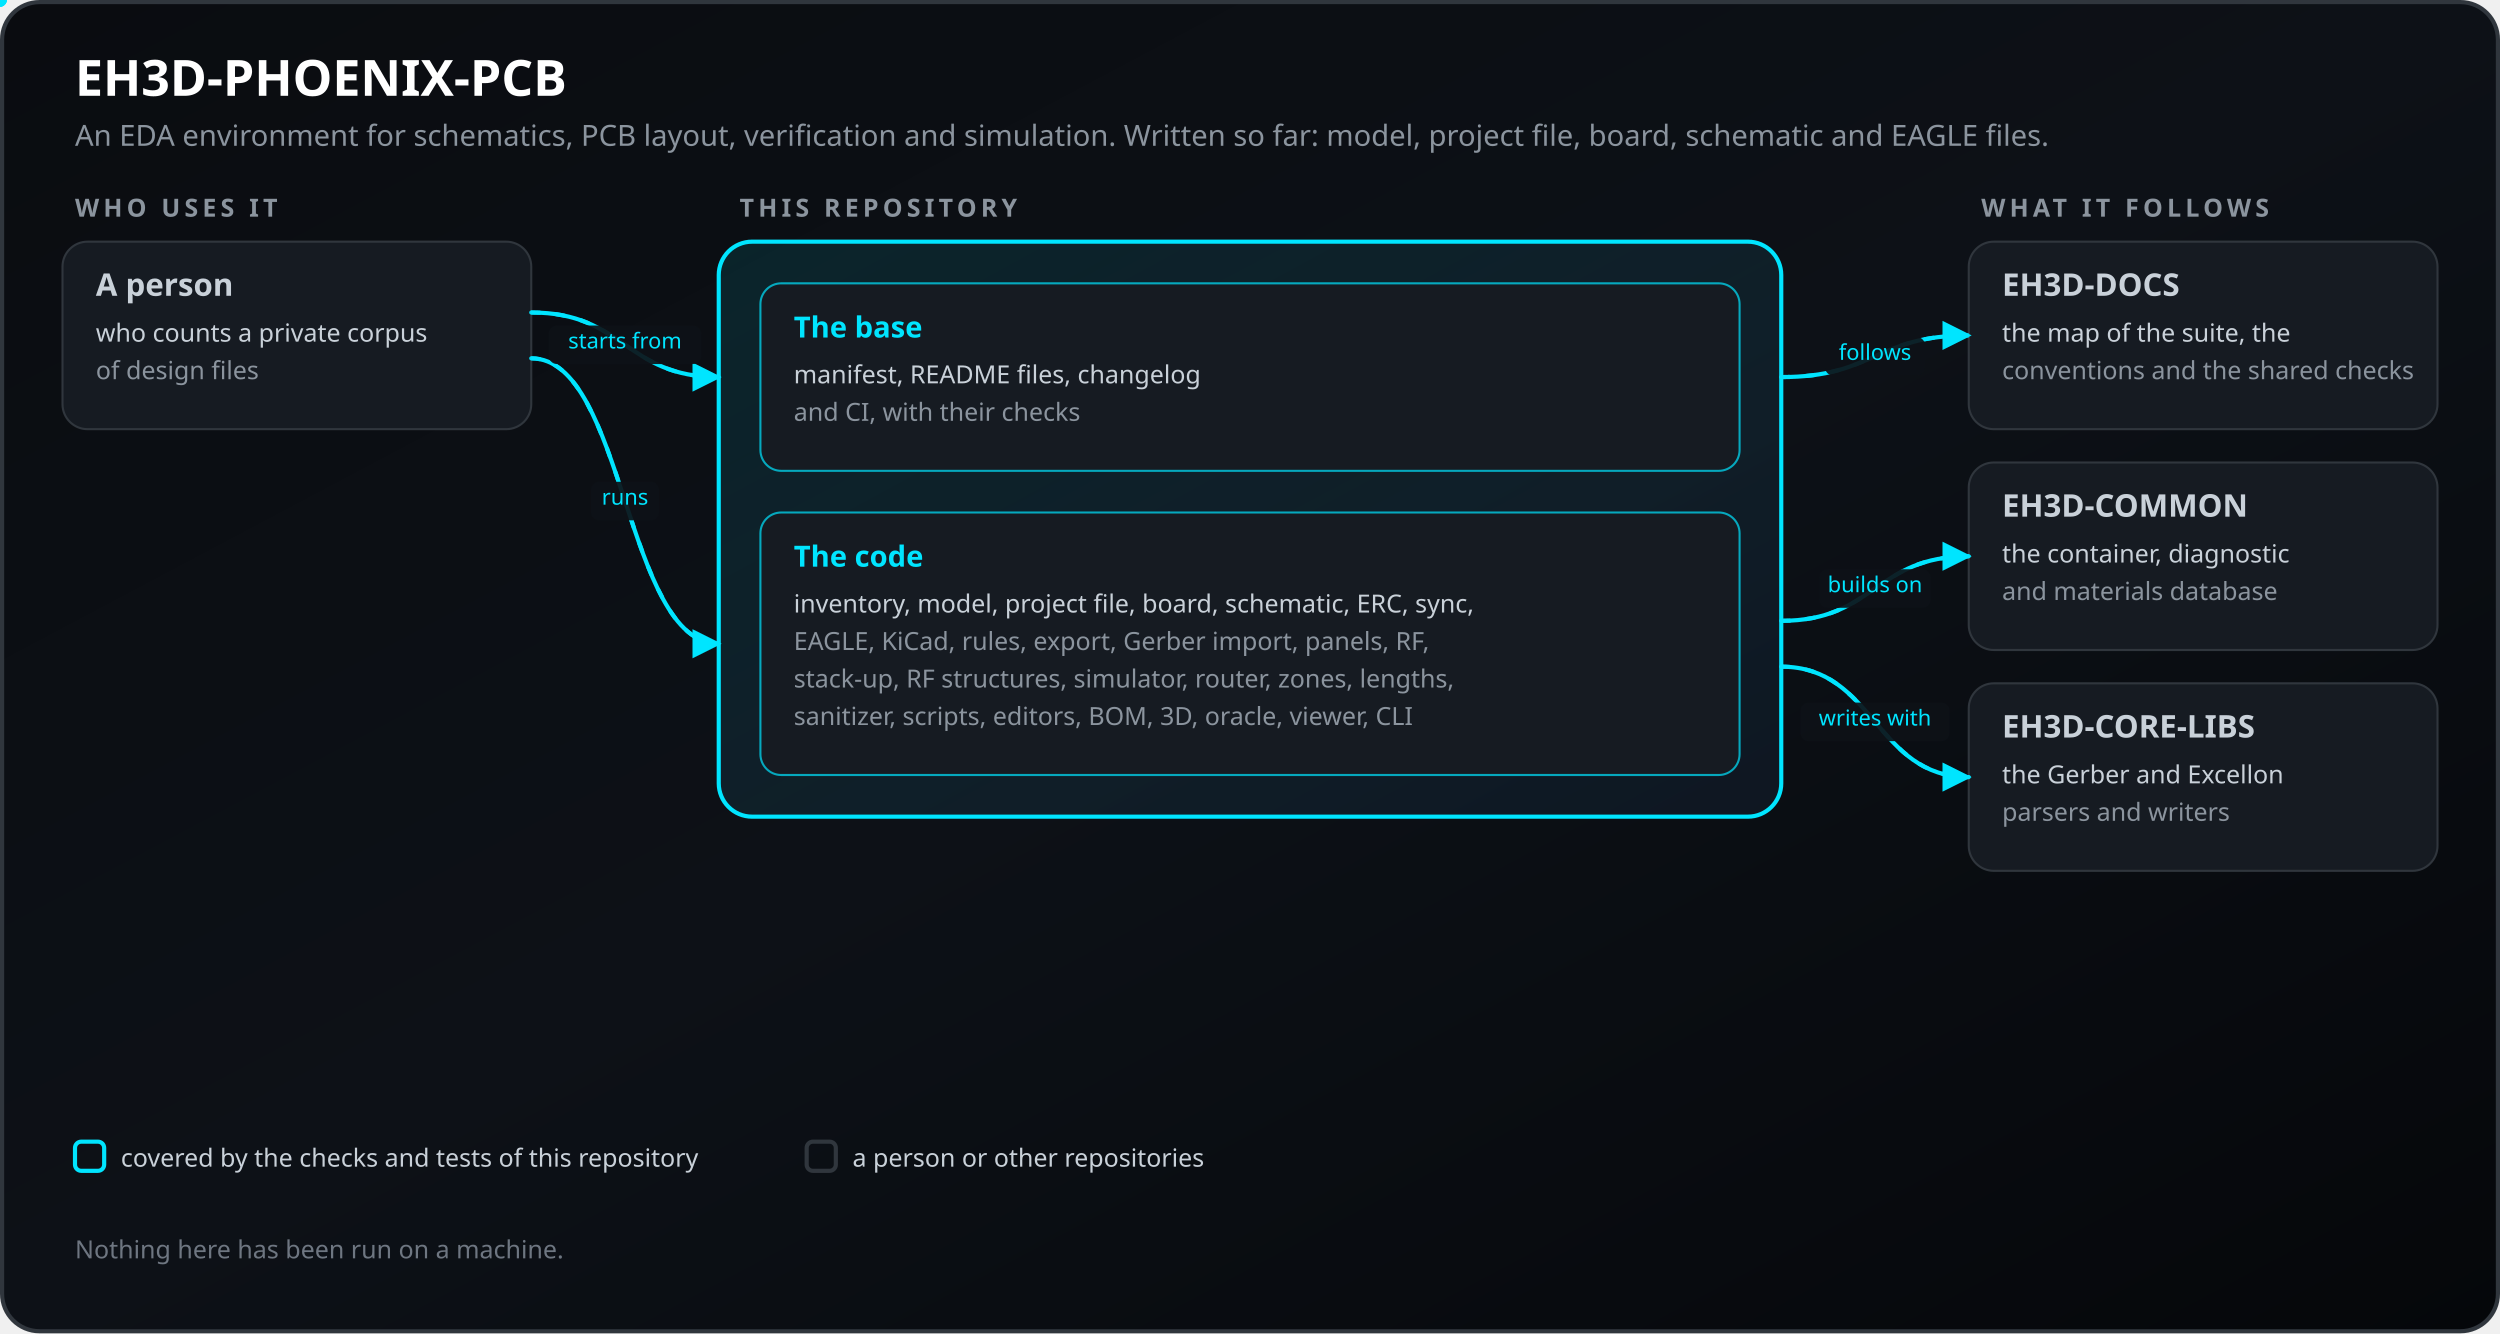
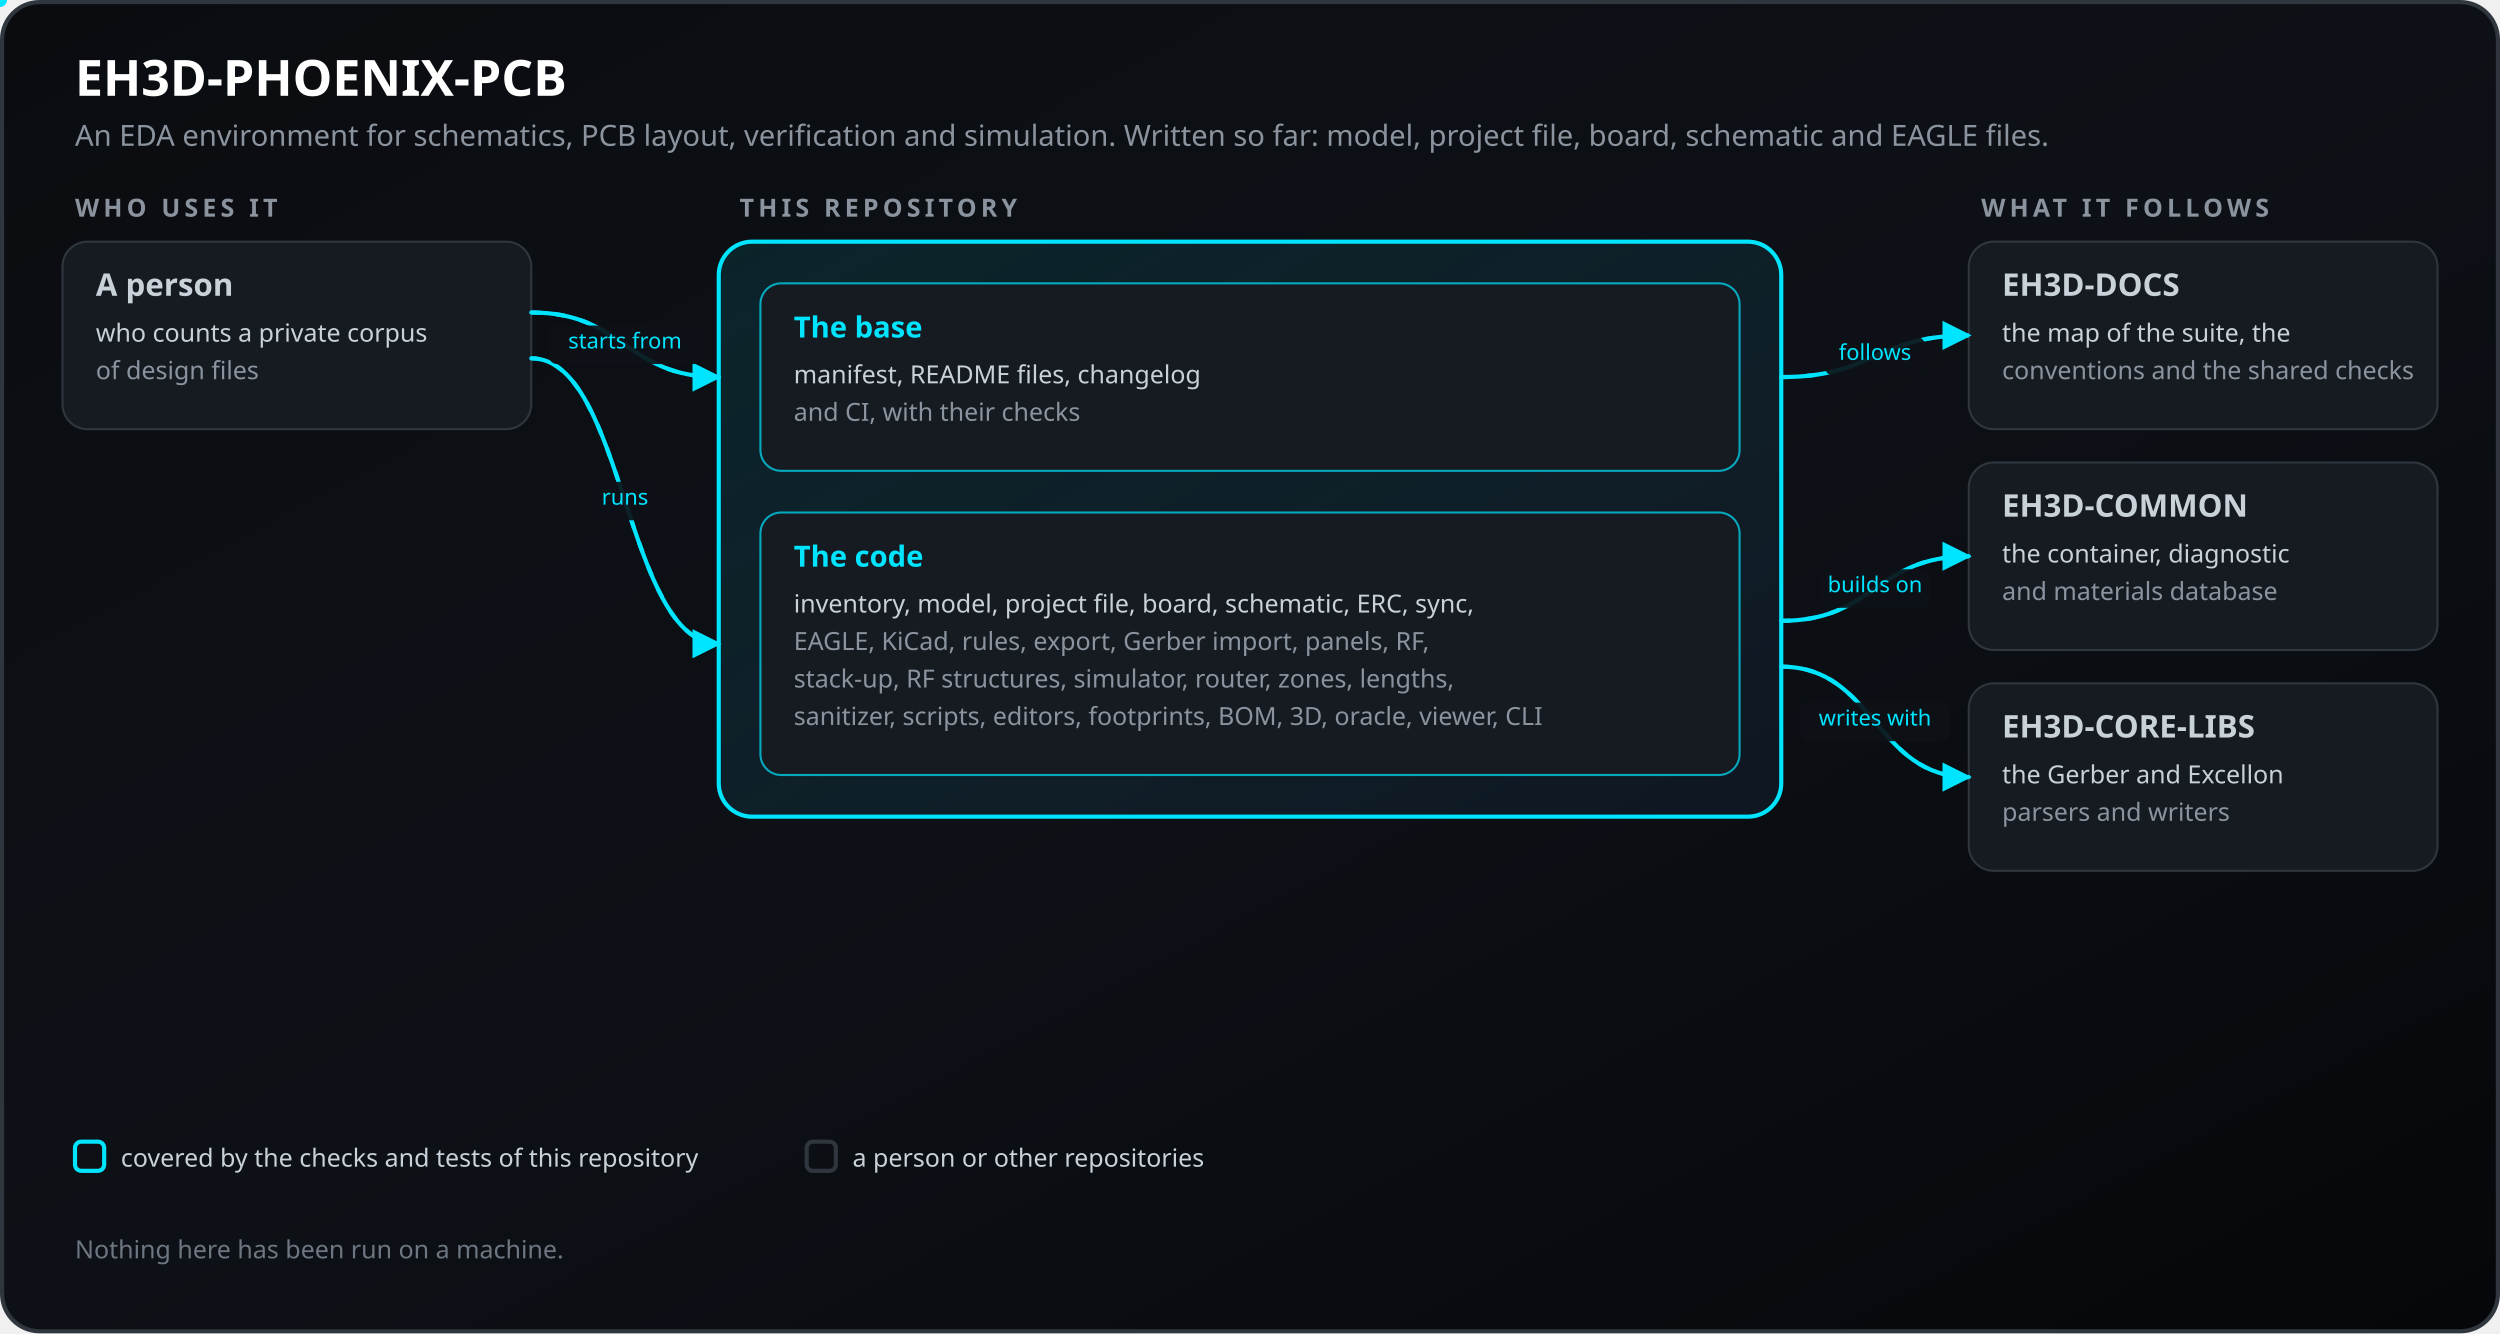
<svg xmlns="http://www.w3.org/2000/svg" viewBox="0 0 1200 640" width="1200" height="640" role="img" aria-labelledby="t d" font-family="'Segoe UI','Noto Sans','Noto Sans CJK SC','Microsoft YaHei','Yu Gothic','Helvetica Neue',Helvetica,Arial,sans-serif">
  <defs>
    <linearGradient id="bg" x1="0" y1="0" x2="1" y2="1">
      <stop offset="0" stop-color="#0A0C10" />
      <stop offset="0.5" stop-color="#0D1117" />
      <stop offset="1" stop-color="#05070A" />
    </linearGradient>
    <linearGradient id="card" x1="0" y1="0" x2="1" y2="1">
      <stop offset="0" stop-color="#121821" />
      <stop offset="1" stop-color="#0B0F15" />
    </linearGradient>
    <linearGradient id="line" x1="0" y1="0" x2="1" y2="0">
      <stop offset="0" stop-color="#00E5FF" />
      <stop offset="1" stop-color="#FF0055" />
    </linearGradient>
    <filter id="glow" x="-50%" y="-50%" width="200%" height="200%">
      <feGaussianBlur stdDeviation="3" result="b" />
      <feMerge>
        <feMergeNode in="b" />
        <feMergeNode in="SourceGraphic" />
      </feMerge>
    </filter>
    <linearGradient id="svc" x1="0" y1="0" x2="1" y2="1">
      <stop offset="0" stop-color="#00E5FF" stop-opacity="0.10" />
      <stop offset="1" stop-color="#4DA3FF" stop-opacity="0.06" />
    </linearGradient>
    <marker id="m00E5FF" viewBox="0 0 10 10" refX="9" refY="5" markerWidth="7" markerHeight="7" orient="auto-start-reverse">
      <path d="M0 0L10 5L0 10z" fill="#00E5FF" />
    </marker>
    <marker id="m30363D" viewBox="0 0 10 10" refX="9" refY="5" markerWidth="7" markerHeight="7" orient="auto-start-reverse">
      <path d="M0 0L10 5L0 10z" fill="#8B949E" />
    </marker>
  </defs>
  <rect x="1" y="1" width="1198" height="638" rx="18" fill="url(#bg)" stroke="#30363D" stroke-width="2" />
  <text x="36" y="46" font-family="'Segoe UI','Noto Sans','Noto Sans CJK SC','Microsoft YaHei','Yu Gothic','Helvetica Neue',Helvetica,Arial,sans-serif" font-size="24" font-weight="700" fill="#FFFFFF" text-anchor="start">EH3D-PHOENIX-PCB</text>
  <text x="36" y="70" font-family="'Segoe UI','Noto Sans','Noto Sans CJK SC','Microsoft YaHei','Yu Gothic','Helvetica Neue',Helvetica,Arial,sans-serif" font-size="14" font-weight="400" fill="#8B949E" text-anchor="start">An EDA environment for schematics, PCB layout, verification and simulation. Written so far: model, project file, board, schematic and EAGLE files.</text>
  <text x="36" y="104" font-family="'Segoe UI','Noto Sans','Noto Sans CJK SC','Microsoft YaHei','Yu Gothic','Helvetica Neue',Helvetica,Arial,sans-serif" font-size="12" font-weight="700" fill="#8B949E" text-anchor="start" letter-spacing="2">WHO USES IT</text>
  <text x="355" y="104" font-family="'Segoe UI','Noto Sans','Noto Sans CJK SC','Microsoft YaHei','Yu Gothic','Helvetica Neue',Helvetica,Arial,sans-serif" font-size="12" font-weight="700" fill="#8B949E" text-anchor="start" letter-spacing="2">THIS REPOSITORY</text>
  <text x="951" y="104" font-family="'Segoe UI','Noto Sans','Noto Sans CJK SC','Microsoft YaHei','Yu Gothic','Helvetica Neue',Helvetica,Arial,sans-serif" font-size="12" font-weight="700" fill="#8B949E" text-anchor="start" letter-spacing="2">WHAT IT FOLLOWS</text>
  <rect x="345" y="116" width="510" height="276" rx="16" fill="url(#svc)" stroke="#00E5FF" stroke-width="2">
    <animate attributeName="stroke-opacity" values="0.55;1;0.55" dur="4s" repeatCount="indefinite" />
  </rect>
  <rect x="30" y="116" width="225" height="90" rx="12" fill="#161B22" stroke="#30363D" stroke-width="1" />
  <text x="46" y="142" font-family="'Segoe UI','Noto Sans','Noto Sans CJK SC','Microsoft YaHei','Yu Gothic','Helvetica Neue',Helvetica,Arial,sans-serif" font-size="15" font-weight="700" fill="#C9D1D9" text-anchor="start">A person</text>
  <text x="46" y="164" font-family="'Segoe UI','Noto Sans','Noto Sans CJK SC','Microsoft YaHei','Yu Gothic','Helvetica Neue',Helvetica,Arial,sans-serif" font-size="12" font-weight="400" fill="#C9D1D9" text-anchor="start">who counts a private corpus</text>
  <text x="46" y="182" font-family="'Segoe UI','Noto Sans','Noto Sans CJK SC','Microsoft YaHei','Yu Gothic','Helvetica Neue',Helvetica,Arial,sans-serif" font-size="12" font-weight="400" fill="#8B949E" text-anchor="start">of design files</text>
  <rect x="365" y="136" width="470" height="90" rx="10" fill="#161B22" stroke="#00E5FF" stroke-width="1" stroke-opacity="0.7">
    <animate attributeName="stroke-opacity" values="0.45;1;0.45;0.45" keyTimes="0;0.08;0.2;1" dur="6s" begin="0s" repeatCount="indefinite" />
    <animate attributeName="stroke-width" values="1;2.4;1;1" keyTimes="0;0.08;0.2;1" dur="6s" begin="0s" repeatCount="indefinite" />
  </rect>
  <text x="381" y="162" font-family="'Segoe UI','Noto Sans','Noto Sans CJK SC','Microsoft YaHei','Yu Gothic','Helvetica Neue',Helvetica,Arial,sans-serif" font-size="14" font-weight="700" fill="#00E5FF" text-anchor="start">The base</text>
  <text x="381" y="184" font-family="'Segoe UI','Noto Sans','Noto Sans CJK SC','Microsoft YaHei','Yu Gothic','Helvetica Neue',Helvetica,Arial,sans-serif" font-size="12" font-weight="400" fill="#C9D1D9" text-anchor="start">manifest, README files, changelog</text>
  <text x="381" y="202" font-family="'Segoe UI','Noto Sans','Noto Sans CJK SC','Microsoft YaHei','Yu Gothic','Helvetica Neue',Helvetica,Arial,sans-serif" font-size="12" font-weight="400" fill="#8B949E" text-anchor="start">and CI, with their checks</text>
  <rect x="365" y="246" width="470" height="126" rx="10" fill="#161B22" stroke="#00E5FF" stroke-width="1" stroke-opacity="0.7">
    <animate attributeName="stroke-opacity" values="0.45;1;0.45;0.45" keyTimes="0;0.08;0.2;1" dur="6s" begin="1s" repeatCount="indefinite" />
    <animate attributeName="stroke-width" values="1;2.4;1;1" keyTimes="0;0.08;0.2;1" dur="6s" begin="1s" repeatCount="indefinite" />
  </rect>
  <text x="381" y="272" font-family="'Segoe UI','Noto Sans','Noto Sans CJK SC','Microsoft YaHei','Yu Gothic','Helvetica Neue',Helvetica,Arial,sans-serif" font-size="14" font-weight="700" fill="#00E5FF" text-anchor="start">The code</text>
  <text x="381" y="294" font-family="'Segoe UI','Noto Sans','Noto Sans CJK SC','Microsoft YaHei','Yu Gothic','Helvetica Neue',Helvetica,Arial,sans-serif" font-size="12" font-weight="400" fill="#C9D1D9" text-anchor="start">inventory, model, project file, board, schematic, ERC, sync,</text>
  <text x="381" y="312" font-family="'Segoe UI','Noto Sans','Noto Sans CJK SC','Microsoft YaHei','Yu Gothic','Helvetica Neue',Helvetica,Arial,sans-serif" font-size="12" font-weight="400" fill="#8B949E" text-anchor="start">EAGLE, KiCad, rules, export, Gerber import, panels, RF,</text>
  <text x="381" y="330" font-family="'Segoe UI','Noto Sans','Noto Sans CJK SC','Microsoft YaHei','Yu Gothic','Helvetica Neue',Helvetica,Arial,sans-serif" font-size="12" font-weight="400" fill="#8B949E" text-anchor="start">stack-up, RF structures, simulator, router, zones, lengths,</text>
-   <text x="381" y="348" font-family="'Segoe UI','Noto Sans','Noto Sans CJK SC','Microsoft YaHei','Yu Gothic','Helvetica Neue',Helvetica,Arial,sans-serif" font-size="12" font-weight="400" fill="#8B949E" text-anchor="start">sanitizer, scripts, editors, BOM, 3D, oracle, viewer, CLI</text>
+   <text x="381" y="348" font-family="'Segoe UI','Noto Sans','Noto Sans CJK SC','Microsoft YaHei','Yu Gothic','Helvetica Neue',Helvetica,Arial,sans-serif" font-size="12" font-weight="400" fill="#8B949E" text-anchor="start">sanitizer, scripts, editors, footprints, BOM, 3D, oracle, viewer, CLI</text>
  <rect x="945" y="116" width="225" height="90" rx="12" fill="#161B22" stroke="#30363D" stroke-width="1" />
  <text x="961" y="142" font-family="'Segoe UI','Noto Sans','Noto Sans CJK SC','Microsoft YaHei','Yu Gothic','Helvetica Neue',Helvetica,Arial,sans-serif" font-size="15" font-weight="700" fill="#C9D1D9" text-anchor="start">EH3D-DOCS</text>
  <text x="961" y="164" font-family="'Segoe UI','Noto Sans','Noto Sans CJK SC','Microsoft YaHei','Yu Gothic','Helvetica Neue',Helvetica,Arial,sans-serif" font-size="12" font-weight="400" fill="#C9D1D9" text-anchor="start">the map of the suite, the</text>
  <text x="961" y="182" font-family="'Segoe UI','Noto Sans','Noto Sans CJK SC','Microsoft YaHei','Yu Gothic','Helvetica Neue',Helvetica,Arial,sans-serif" font-size="12" font-weight="400" fill="#8B949E" text-anchor="start">conventions and the shared checks</text>
  <rect x="945" y="222" width="225" height="90" rx="12" fill="#161B22" stroke="#30363D" stroke-width="1" />
  <text x="961" y="248" font-family="'Segoe UI','Noto Sans','Noto Sans CJK SC','Microsoft YaHei','Yu Gothic','Helvetica Neue',Helvetica,Arial,sans-serif" font-size="15" font-weight="700" fill="#C9D1D9" text-anchor="start">EH3D-COMMON</text>
  <text x="961" y="270" font-family="'Segoe UI','Noto Sans','Noto Sans CJK SC','Microsoft YaHei','Yu Gothic','Helvetica Neue',Helvetica,Arial,sans-serif" font-size="12" font-weight="400" fill="#C9D1D9" text-anchor="start">the container, diagnostic</text>
  <text x="961" y="288" font-family="'Segoe UI','Noto Sans','Noto Sans CJK SC','Microsoft YaHei','Yu Gothic','Helvetica Neue',Helvetica,Arial,sans-serif" font-size="12" font-weight="400" fill="#8B949E" text-anchor="start">and materials database</text>
  <rect x="945" y="328" width="225" height="90" rx="12" fill="#161B22" stroke="#30363D" stroke-width="1" />
  <text x="961" y="354" font-family="'Segoe UI','Noto Sans','Noto Sans CJK SC','Microsoft YaHei','Yu Gothic','Helvetica Neue',Helvetica,Arial,sans-serif" font-size="15" font-weight="700" fill="#C9D1D9" text-anchor="start">EH3D-CORE-LIBS</text>
  <text x="961" y="376" font-family="'Segoe UI','Noto Sans','Noto Sans CJK SC','Microsoft YaHei','Yu Gothic','Helvetica Neue',Helvetica,Arial,sans-serif" font-size="12" font-weight="400" fill="#C9D1D9" text-anchor="start">the Gerber and Excellon</text>
  <text x="961" y="394" font-family="'Segoe UI','Noto Sans','Noto Sans CJK SC','Microsoft YaHei','Yu Gothic','Helvetica Neue',Helvetica,Arial,sans-serif" font-size="12" font-weight="400" fill="#8B949E" text-anchor="start">parsers and writers</text>
  <path id="p0" d="M255 150 C300 150 300 181 345 181" stroke="#00E5FF" stroke-width="2" fill="none" marker-end="url(#m00E5FF)" />
  <path d="M255 150 C300 150 300 181 345 181" stroke="#00E5FF" stroke-width="2" fill="none" stroke-linecap="round" stroke-dasharray="4 8" opacity="0.95">
    <animate attributeName="stroke-dashoffset" from="0" to="-24" dur="1.2s" repeatCount="indefinite" />
  </path>
  <circle r="3.2" fill="#00E5FF">
    <animateMotion dur="1.8s" begin="0.00s" repeatCount="indefinite">
      <mpath href="#p0" />
    </animateMotion>
    <animate attributeName="opacity" values="0;1;1;0" keyTimes="0;0.15;0.85;1" dur="1.8s" begin="0.00s" repeatCount="indefinite" />
  </circle>
  <path id="p1" d="M855 181 C900 181 900 161 945 161" stroke="#00E5FF" stroke-width="2" fill="none" marker-end="url(#m00E5FF)" />
  <path d="M855 181 C900 181 900 161 945 161" stroke="#00E5FF" stroke-width="2" fill="none" stroke-linecap="round" stroke-dasharray="4 8" opacity="0.95">
    <animate attributeName="stroke-dashoffset" from="0" to="-24" dur="1.2s" repeatCount="indefinite" />
  </path>
  <circle r="3.2" fill="#00E5FF">
    <animateMotion dur="1.8s" begin="0.35s" repeatCount="indefinite">
      <mpath href="#p1" />
    </animateMotion>
    <animate attributeName="opacity" values="0;1;1;0" keyTimes="0;0.15;0.85;1" dur="1.8s" begin="0.35s" repeatCount="indefinite" />
  </circle>
  <path id="p2" d="M255 172 C300 172 300 309 345 309" stroke="#00E5FF" stroke-width="2" fill="none" marker-end="url(#m00E5FF)" />
  <path d="M255 172 C300 172 300 309 345 309" stroke="#00E5FF" stroke-width="2" fill="none" stroke-linecap="round" stroke-dasharray="4 8" opacity="0.95">
    <animate attributeName="stroke-dashoffset" from="0" to="-24" dur="1.2s" repeatCount="indefinite" />
  </path>
  <circle r="3.2" fill="#00E5FF">
    <animateMotion dur="1.8s" begin="0.70s" repeatCount="indefinite">
      <mpath href="#p2" />
    </animateMotion>
    <animate attributeName="opacity" values="0;1;1;0" keyTimes="0;0.15;0.85;1" dur="1.8s" begin="0.70s" repeatCount="indefinite" />
  </circle>
  <path id="p3" d="M855 298 C900 298 900 267 945 267" stroke="#00E5FF" stroke-width="2" fill="none" marker-end="url(#m00E5FF)" />
  <path d="M855 298 C900 298 900 267 945 267" stroke="#00E5FF" stroke-width="2" fill="none" stroke-linecap="round" stroke-dasharray="4 8" opacity="0.95">
    <animate attributeName="stroke-dashoffset" from="0" to="-24" dur="1.2s" repeatCount="indefinite" />
  </path>
  <circle r="3.2" fill="#00E5FF">
    <animateMotion dur="1.8s" begin="1.05s" repeatCount="indefinite">
      <mpath href="#p3" />
    </animateMotion>
    <animate attributeName="opacity" values="0;1;1;0" keyTimes="0;0.15;0.85;1" dur="1.8s" begin="1.05s" repeatCount="indefinite" />
  </circle>
  <path id="p4" d="M855 320 C900 320 900 373 945 373" stroke="#00E5FF" stroke-width="2" fill="none" marker-end="url(#m00E5FF)" />
  <path d="M855 320 C900 320 900 373 945 373" stroke="#00E5FF" stroke-width="2" fill="none" stroke-linecap="round" stroke-dasharray="4 8" opacity="0.95">
    <animate attributeName="stroke-dashoffset" from="0" to="-24" dur="1.2s" repeatCount="indefinite" />
  </path>
  <circle r="3.2" fill="#00E5FF">
    <animateMotion dur="1.8s" begin="1.40s" repeatCount="indefinite">
      <mpath href="#p4" />
    </animateMotion>
    <animate attributeName="opacity" values="0;1;1;0" keyTimes="0;0.15;0.85;1" dur="1.8s" begin="1.40s" repeatCount="indefinite" />
  </circle>
  <rect x="263.395" y="156.25" width="73.21" height="18.5" rx="4" fill="#0D1117" opacity="0.92" />
  <text x="300" y="167.25" font-family="'Segoe UI','Noto Sans','Noto Sans CJK SC','Microsoft YaHei','Yu Gothic','Helvetica Neue',Helvetica,Arial,sans-serif" font-size="10.5" font-weight="400" fill="#00E5FF" text-anchor="middle">starts from</text>
  <rect x="875.995" y="161.75" width="48.01" height="18.5" rx="4" fill="#0D1117" opacity="0.92" />
  <text x="900" y="172.75" font-family="'Segoe UI','Noto Sans','Noto Sans CJK SC','Microsoft YaHei','Yu Gothic','Helvetica Neue',Helvetica,Arial,sans-serif" font-size="10.5" font-weight="400" fill="#00E5FF" text-anchor="middle">follows</text>
  <rect x="283.66" y="231.25" width="32.68" height="18.5" rx="4" fill="#0D1117" opacity="0.92" />
  <text x="300" y="242.25" font-family="'Segoe UI','Noto Sans','Noto Sans CJK SC','Microsoft YaHei','Yu Gothic','Helvetica Neue',Helvetica,Arial,sans-serif" font-size="10.5" font-weight="400" fill="#00E5FF" text-anchor="middle">runs</text>
  <rect x="873.265" y="273.25" width="53.47" height="18.5" rx="4" fill="#0D1117" opacity="0.92" />
  <text x="900" y="284.25" font-family="'Segoe UI','Noto Sans','Noto Sans CJK SC','Microsoft YaHei','Yu Gothic','Helvetica Neue',Helvetica,Arial,sans-serif" font-size="10.5" font-weight="400" fill="#00E5FF" text-anchor="middle">builds on</text>
  <rect x="864.235" y="337.25" width="71.53" height="18.5" rx="4" fill="#0D1117" opacity="0.92" />
  <text x="900" y="348.25" font-family="'Segoe UI','Noto Sans','Noto Sans CJK SC','Microsoft YaHei','Yu Gothic','Helvetica Neue',Helvetica,Arial,sans-serif" font-size="10.5" font-weight="400" fill="#00E5FF" text-anchor="middle">writes with</text>
  <rect x="36" y="548" width="14" height="14" rx="3" fill="none" stroke="#00E5FF" stroke-width="2" />
  <text x="58" y="560" font-family="'Segoe UI','Noto Sans','Noto Sans CJK SC','Microsoft YaHei','Yu Gothic','Helvetica Neue',Helvetica,Arial,sans-serif" font-size="12" font-weight="400" fill="#C9D1D9" text-anchor="start">covered by the checks and tests of this repository</text>
  <rect x="387.2" y="548" width="14" height="14" rx="3" fill="none" stroke="#30363D" stroke-width="2" />
  <text x="409.2" y="560" font-family="'Segoe UI','Noto Sans','Noto Sans CJK SC','Microsoft YaHei','Yu Gothic','Helvetica Neue',Helvetica,Arial,sans-serif" font-size="12" font-weight="400" fill="#C9D1D9" text-anchor="start">a person or other repositories</text>
  <text x="36" y="604" font-family="'Segoe UI','Noto Sans','Noto Sans CJK SC','Microsoft YaHei','Yu Gothic','Helvetica Neue',Helvetica,Arial,sans-serif" font-size="12" font-weight="400" fill="#6E7681" text-anchor="start">Nothing here has been run on a machine.</text>
</svg>
